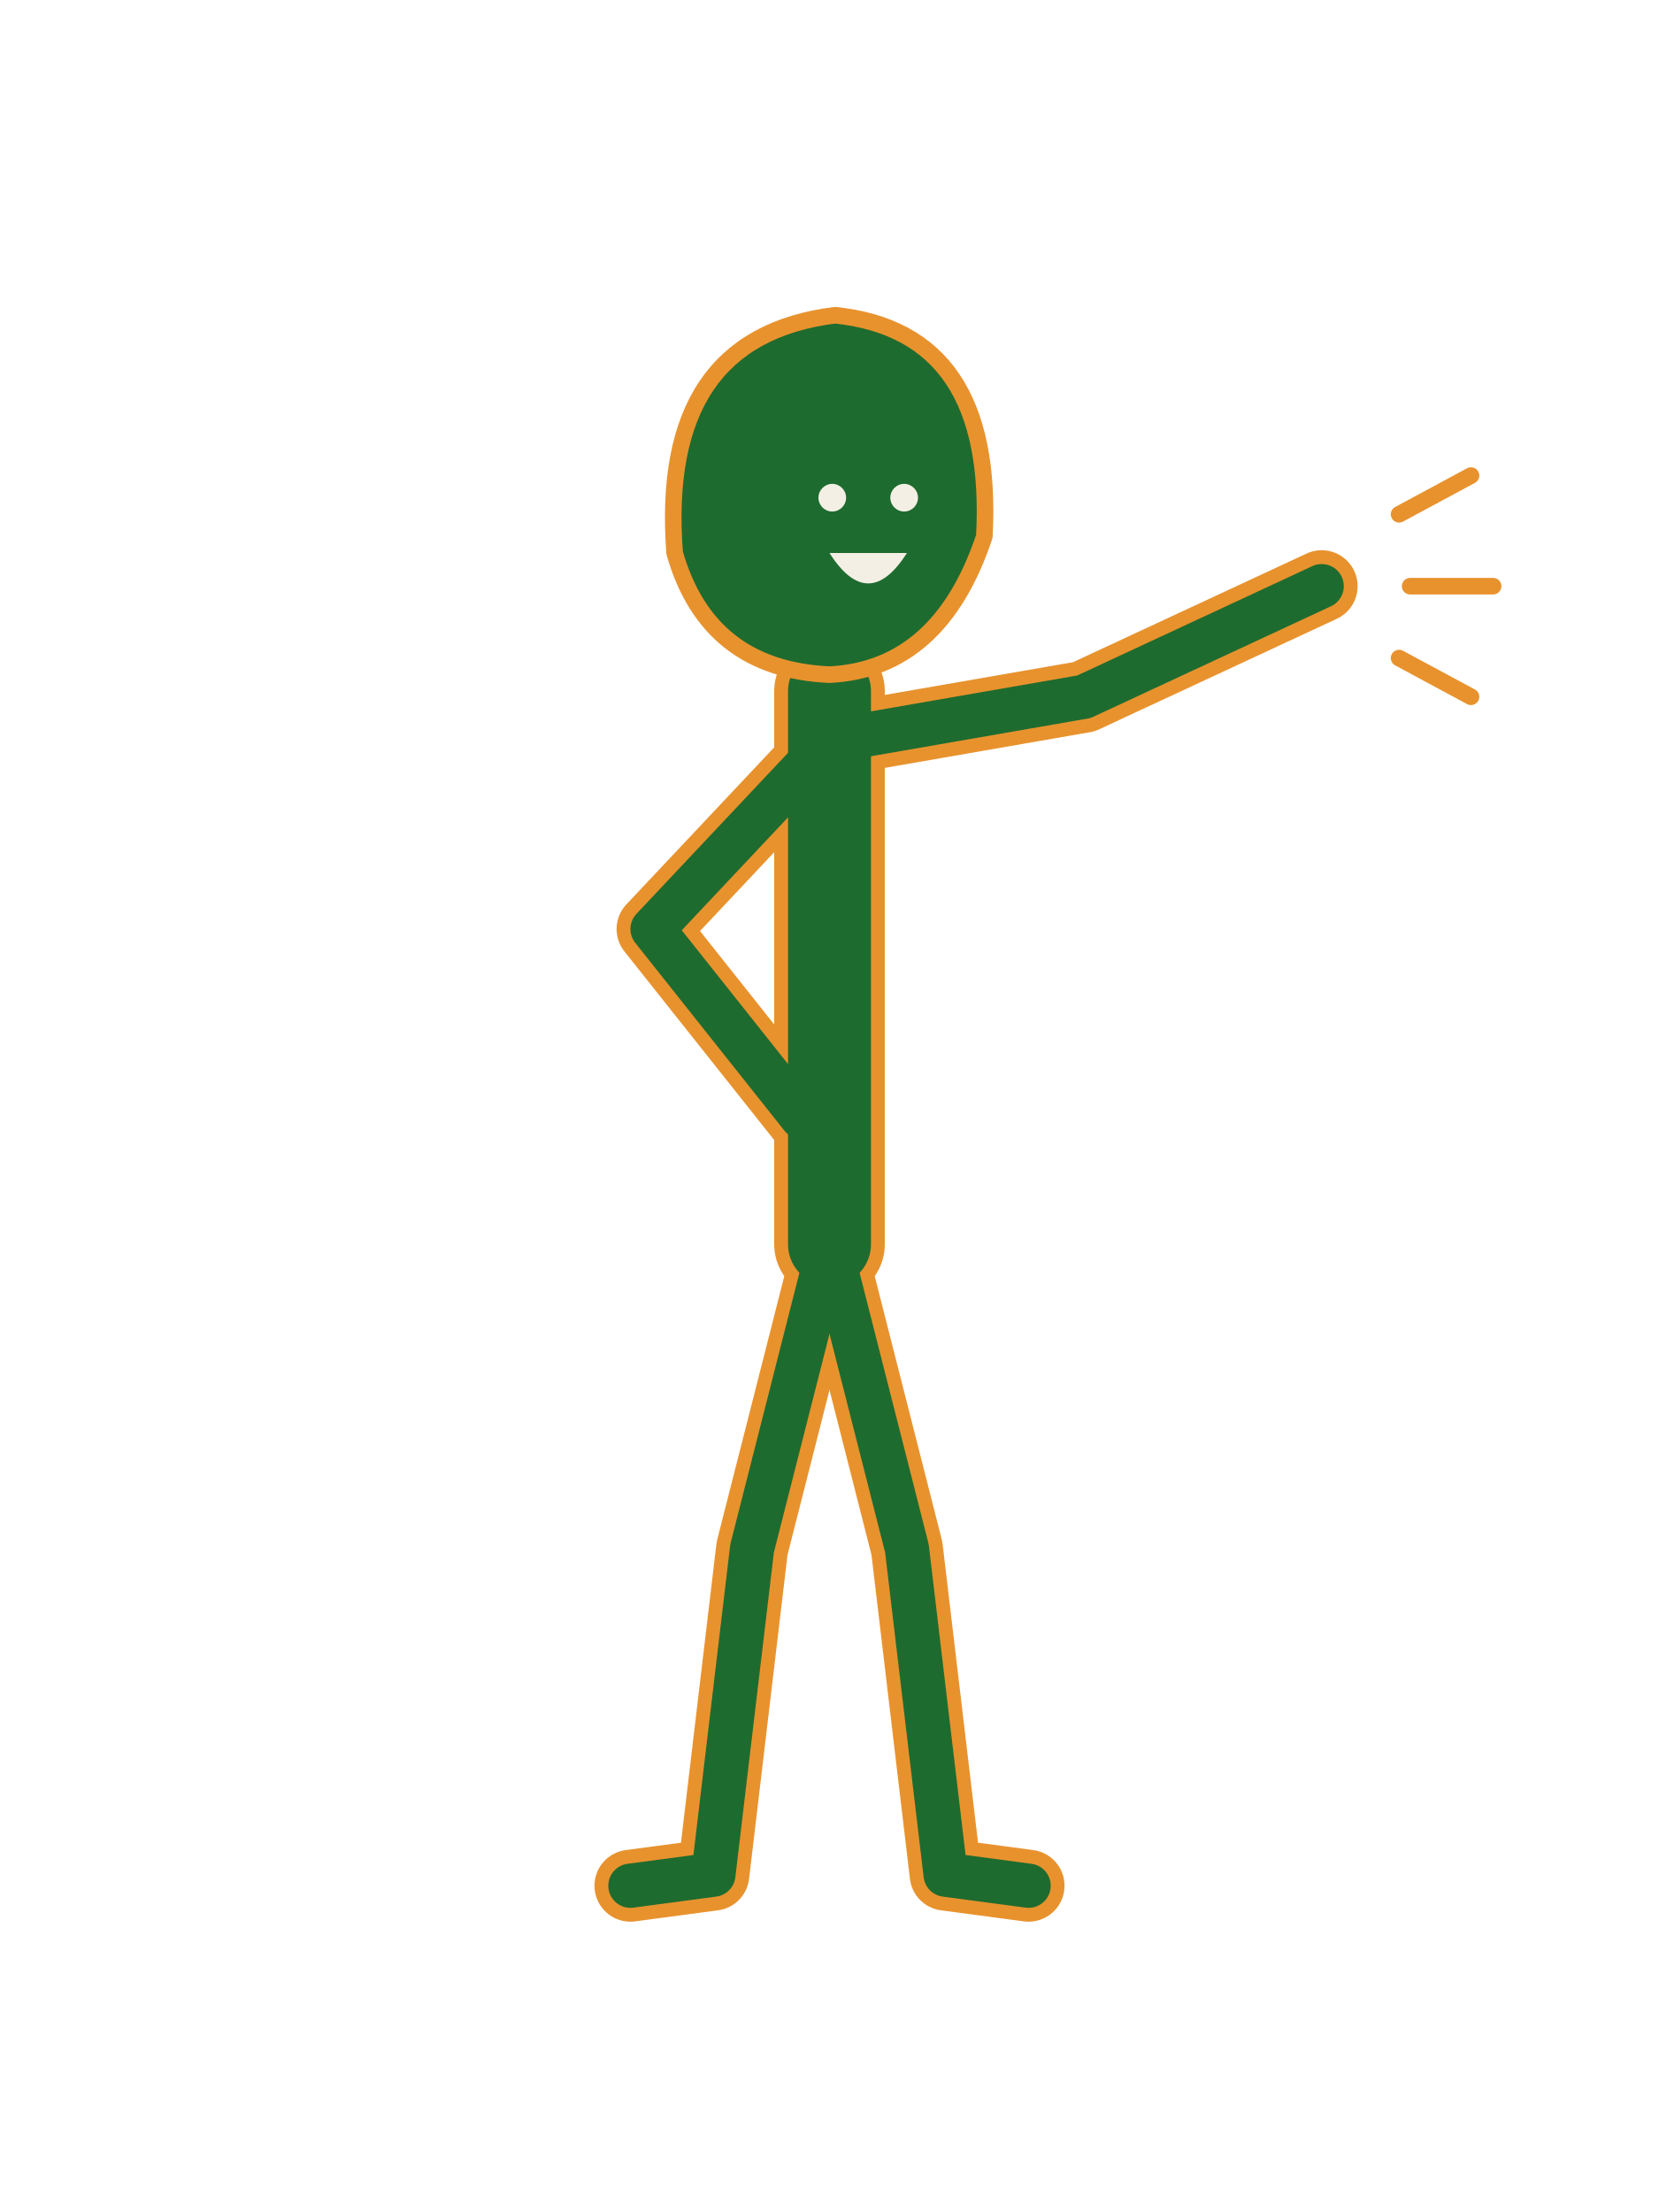
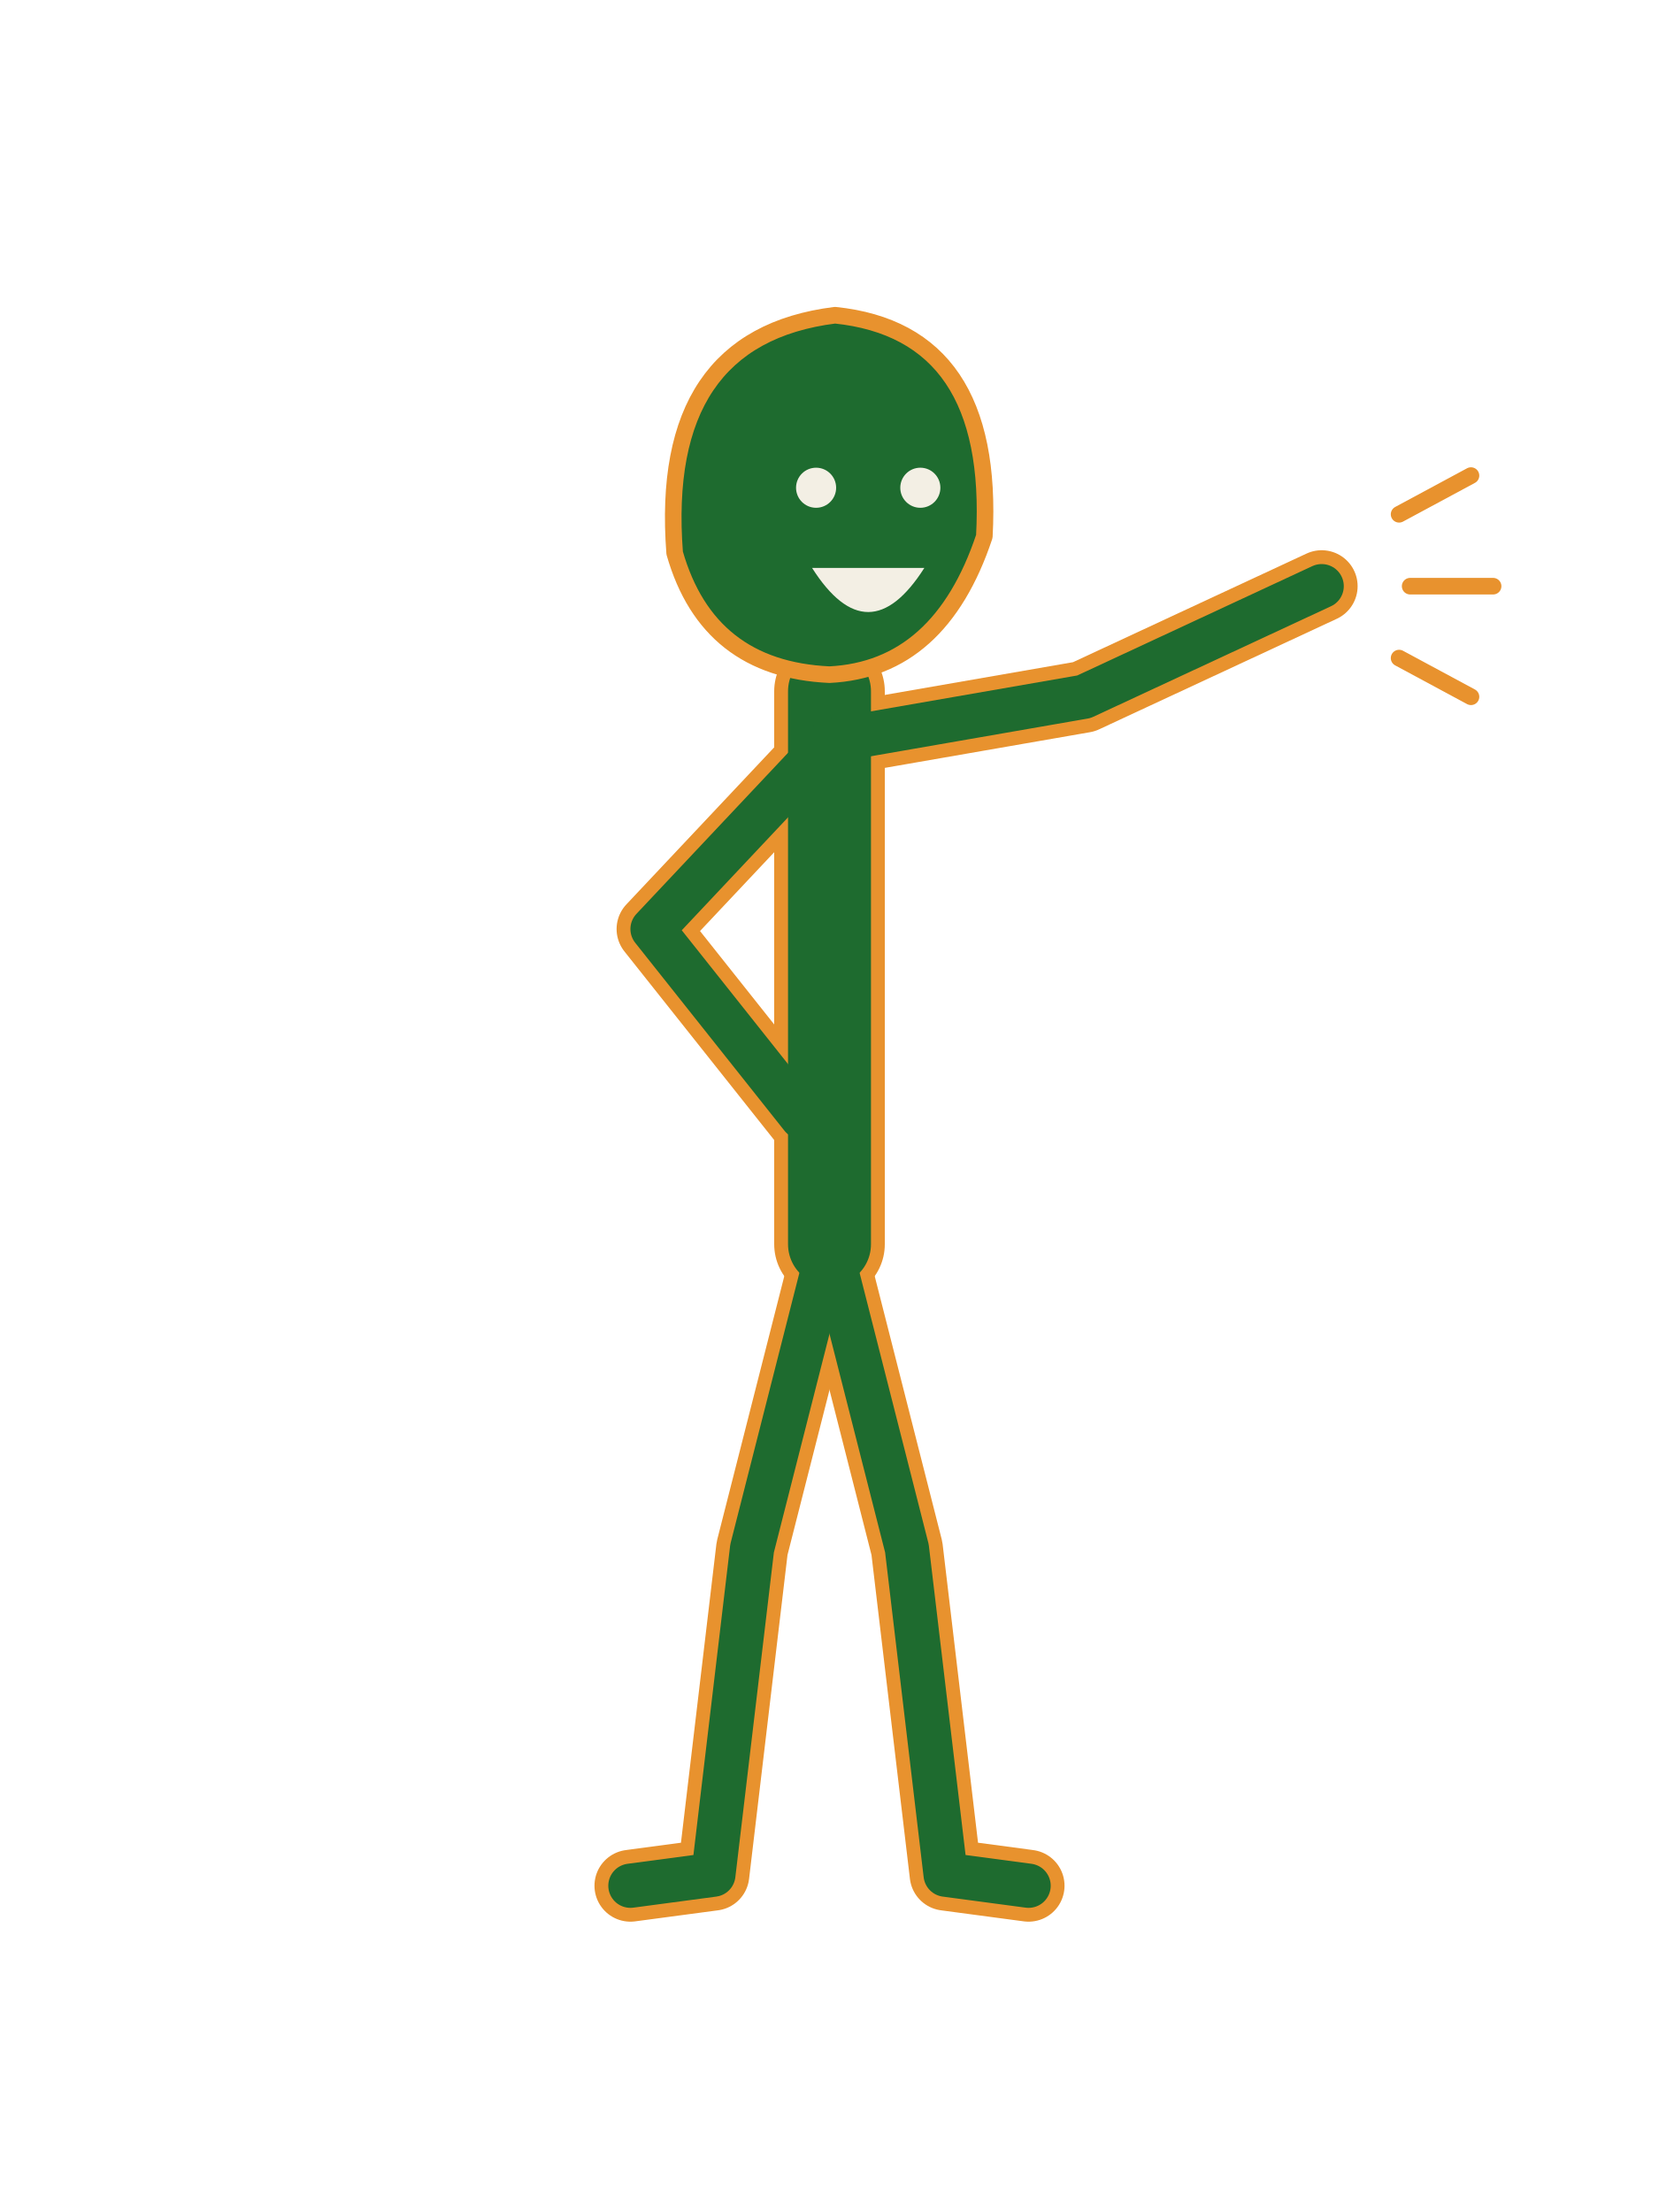
<svg xmlns="http://www.w3.org/2000/svg" width="600" height="800" viewBox="0 0 600 800">
  <defs>
    <radialGradient id="glow">
      <stop offset="0" stop-color="#e8922e" stop-opacity=".18" />
      <stop offset="1" stop-color="#e8922e" stop-opacity="0" />
    </radialGradient>
  </defs>
  <polyline points="300,250 300,450" fill="none" stroke="#e8922e" stroke-width="40" stroke-linecap="round" stroke-linejoin="round" />
  <polyline points="300,268 392,252 478,212" fill="none" stroke="#e8922e" stroke-width="26" stroke-linecap="round" stroke-linejoin="round" />
  <polyline points="300,268 236,336 290,404" fill="none" stroke="#e8922e" stroke-width="26" stroke-linecap="round" stroke-linejoin="round" />
  <polyline points="300,450 272,560 258,678 228,682" fill="none" stroke="#e8922e" stroke-width="26" stroke-linecap="round" stroke-linejoin="round" />
  <polyline points="300,450 328,560 342,678 372,682" fill="none" stroke="#e8922e" stroke-width="26" stroke-linecap="round" stroke-linejoin="round" />
  <polyline points="300,250 300,450" fill="none" stroke="#1e6b2f" stroke-width="30" stroke-linecap="round" stroke-linejoin="round" />
  <polyline points="300,268 392,252 478,212" fill="none" stroke="#1e6b2f" stroke-width="16" stroke-linecap="round" stroke-linejoin="round" />
  <polyline points="300,268 236,336 290,404" fill="none" stroke="#1e6b2f" stroke-width="16" stroke-linecap="round" stroke-linejoin="round" />
  <polyline points="300,450 272,560 258,678 228,682" fill="none" stroke="#1e6b2f" stroke-width="16" stroke-linecap="round" stroke-linejoin="round" />
  <polyline points="300,450 328,560 342,678 372,682" fill="none" stroke="#1e6b2f" stroke-width="16" stroke-linecap="round" stroke-linejoin="round" />
  <path d="M244,200 Q238,122 302,114 Q360,120 356,194 Q340,242 300,244 Q256,242 244,200Z" fill="#1e6b2f" stroke="#e8922e" stroke-width="6" stroke-linejoin="round" />
-   <circle cx="301.0" cy="180" r="5" fill="#f3efe4" />
-   <circle cx="327.0" cy="180" r="5" fill="#f3efe4" />
-   <path d="M300.0,200 Q314.0,222 328.0,200Z" fill="#f3efe4" />
+   <g transform="translate(314.0,188) scale(1.45) translate(-314.0,-188)">
+     <circle cx="301.0" cy="180" r="5" fill="#f3efe4" />
+     <circle cx="327.0" cy="180" r="5" fill="#f3efe4" />
+     <path d="M300.0,200 Q314.0,222 328.0,200Z" fill="#f3efe4" />
+   </g>
  <path d="M506,186 l26,-14" fill="none" stroke="#e8922e" stroke-width="6" stroke-linecap="round" />
  <path d="M510,212 l30,0" fill="none" stroke="#e8922e" stroke-width="6" stroke-linecap="round" />
  <path d="M506,238 l26,14" fill="none" stroke="#e8922e" stroke-width="6" stroke-linecap="round" />
</svg>
